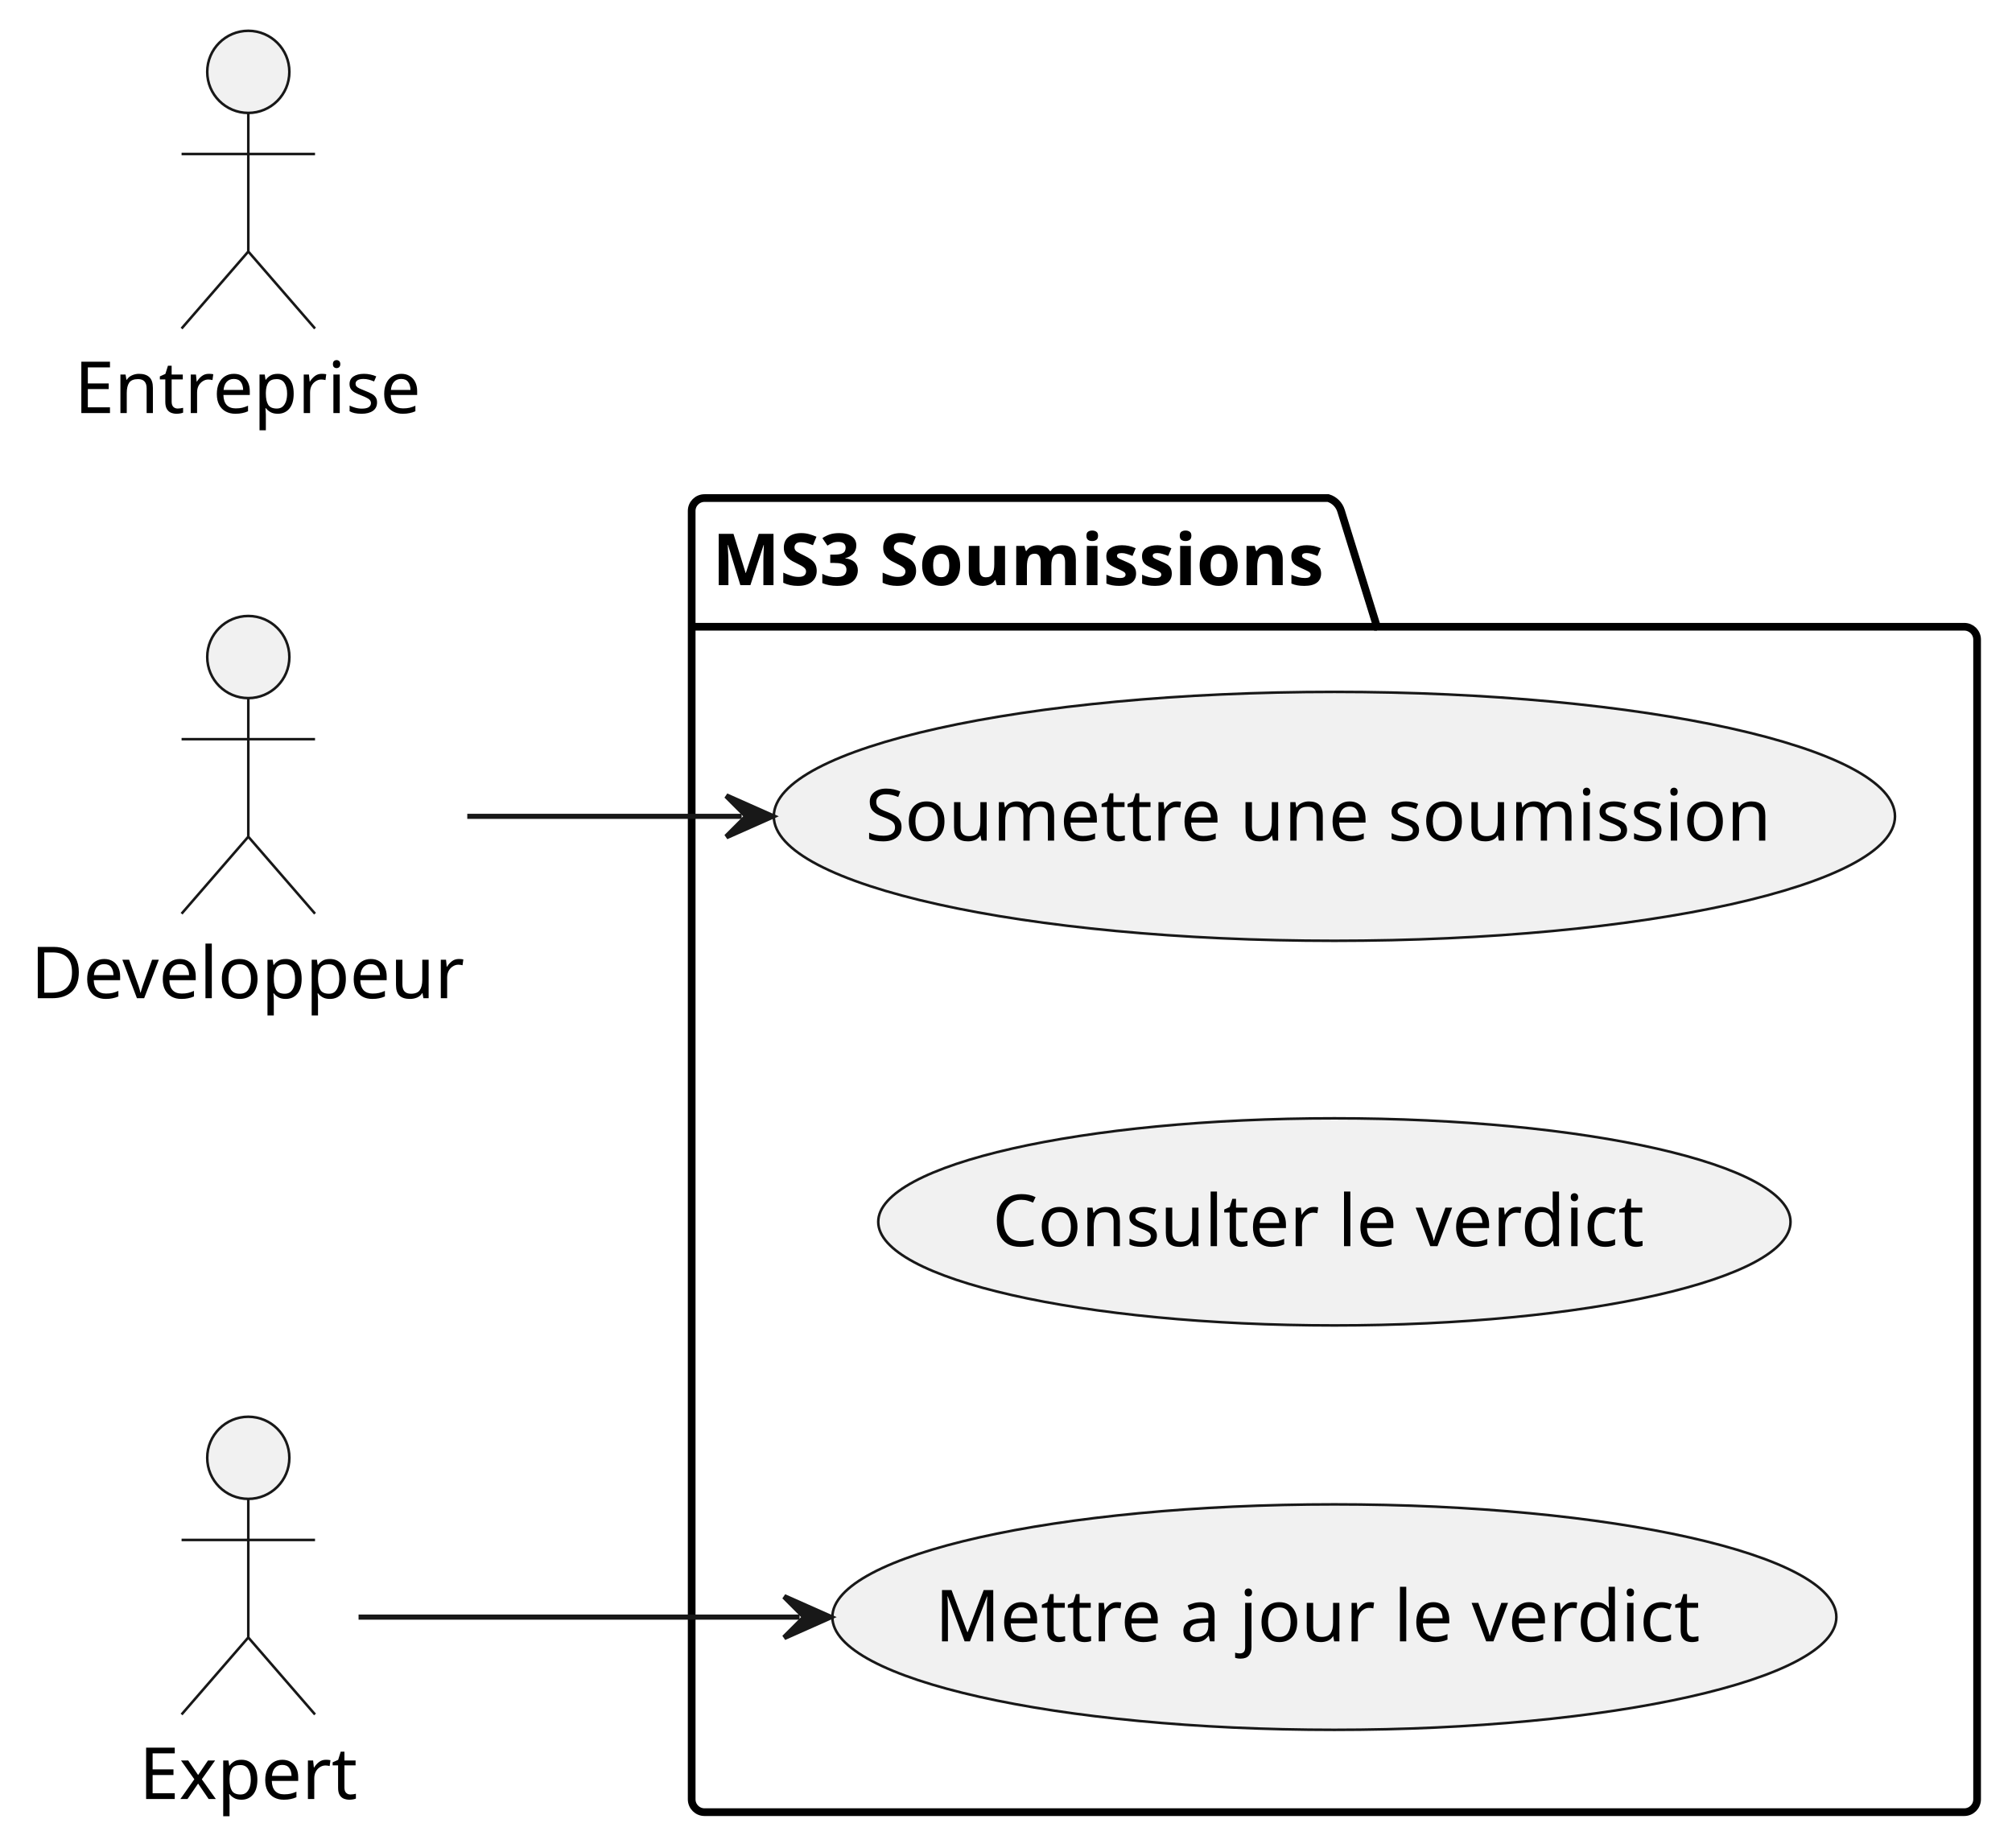
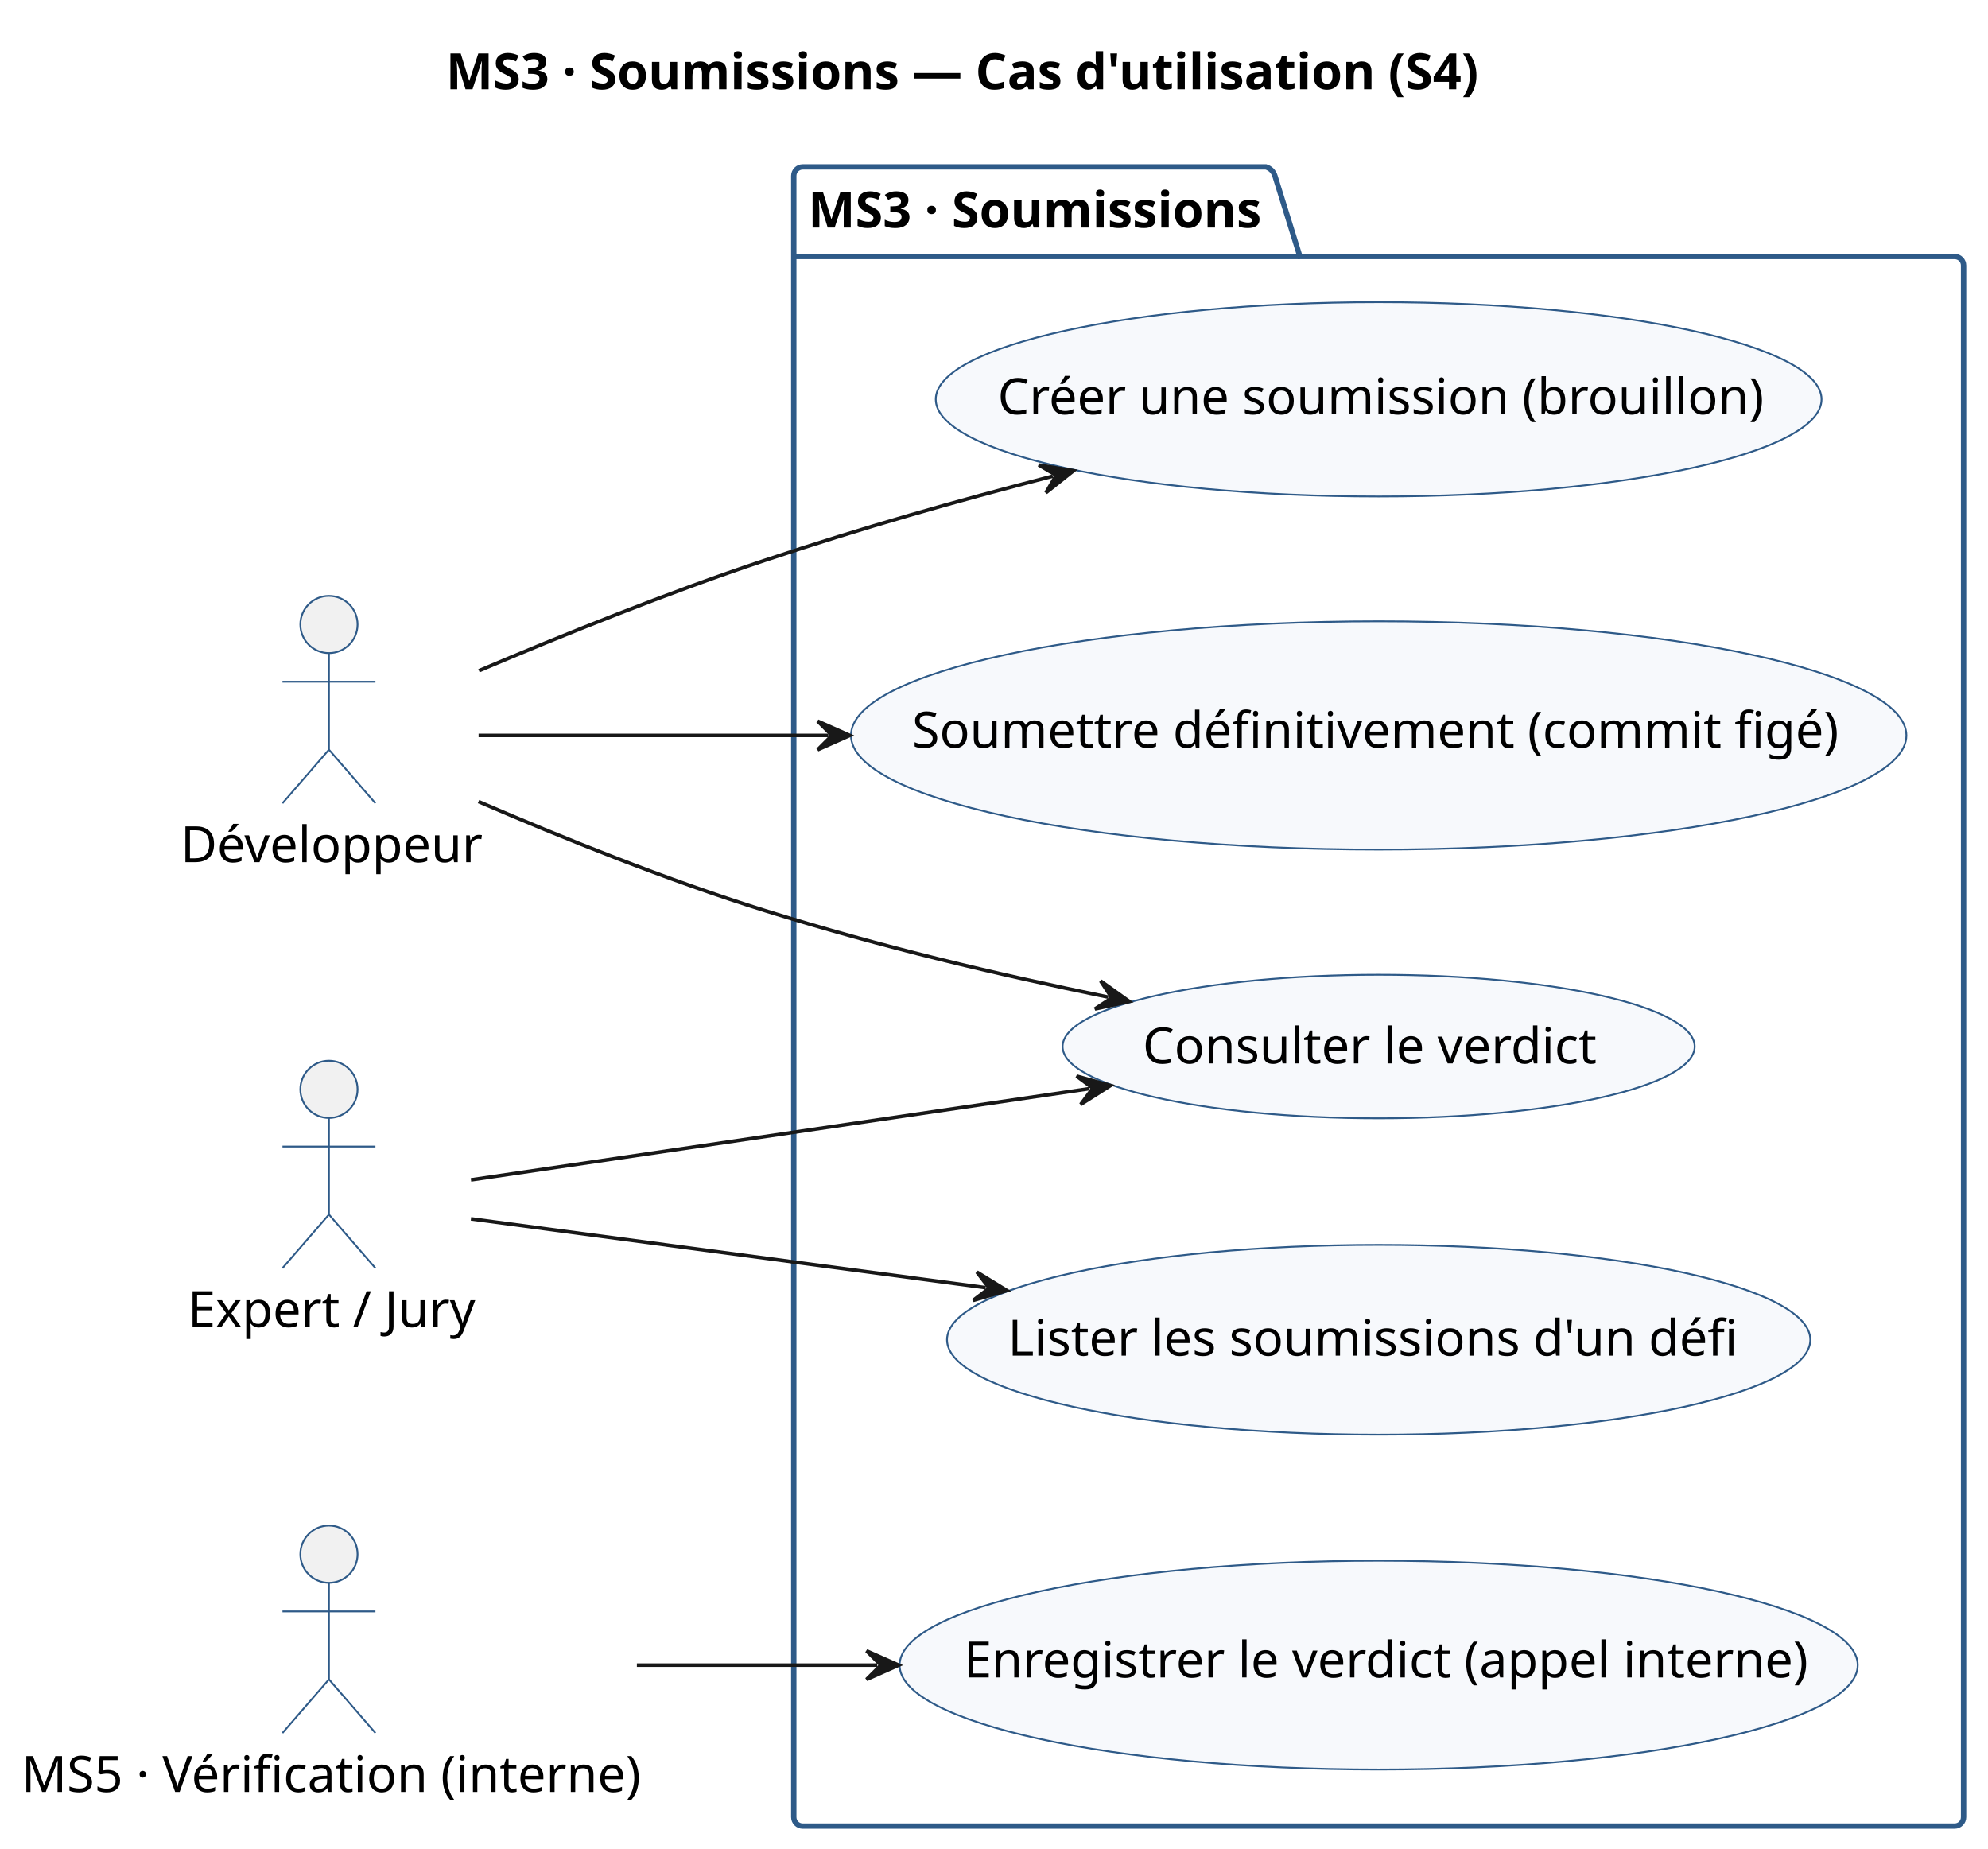
- <svg xmlns="http://www.w3.org/2000/svg" contentStyleType="text/css" height="360px" preserveAspectRatio="none" style="width:392px;height:360px;background:#FFFFFF;" version="1.1" viewBox="0 0 392 360" width="392px" zoomAndPan="magnify">
+ <svg xmlns="http://www.w3.org/2000/svg" contentStyleType="text/css" height="517px" preserveAspectRatio="none" style="width:556px;height:517px;background:#FFFFFF;" version="1.1" viewBox="0 0 556 517" width="556px" zoomAndPan="magnify">
  <defs />
  <g>
-     <g id="cluster_MS3 Soumissions">
-       <path d="M137.26,97.03 L258.779,97.03 A3.75,3.75 0 0 1 261.279,99.53 L268.279,122.098 L382.7,122.098 A2.5,2.5 0 0 1 385.2,124.598 L385.2,350.53 A2.5,2.5 0 0 1 382.7,353.03 L137.26,353.03 A2.5,2.5 0 0 1 134.76,350.53 L134.76,99.53 A2.5,2.5 0 0 1 137.26,97.03 " fill="none" style="stroke:#000000;stroke-width:1.5;" />
-       <line style="stroke:#000000;stroke-width:1.5;" x1="134.76" x2="268.279" y1="122.098" y2="122.098" />
-       <text fill="#000000" font-family="sans-serif" font-size="14" font-weight="bold" lengthAdjust="spacing" textLength="120.519" x="138.76" y="113.996">MS3 Soumissions</text>
+     <text fill="#000000" font-family="sans-serif" font-size="14" font-weight="bold" lengthAdjust="spacing" textLength="292.75" x="124.71" y="24.966">MS3 · Soumissions — Cas d'utilisation (S4)</text>
+     <g id="cluster_MS3 · Soumissions">
+       <path d="M224.5,46.67 L354.062,46.67 A3.75,3.75 0 0 1 356.562,49.17 L363.562,71.738 L546.67,71.738 A2.5,2.5 0 0 1 549.17,74.238 L549.17,508.17 A2.5,2.5 0 0 1 546.67,510.67 L224.5,510.67 A2.5,2.5 0 0 1 222,508.17 L222,49.17 A2.5,2.5 0 0 1 224.5,46.67 " fill="none" style="stroke:#2E5A88;stroke-width:1.5;" />
+       <line style="stroke:#2E5A88;stroke-width:1.5;" x1="222" x2="363.562" y1="71.738" y2="71.738" />
+       <text fill="#000000" font-family="sans-serif" font-size="14" font-weight="bold" lengthAdjust="spacing" textLength="128.562" x="226" y="63.636">MS3 · Soumissions</text>
    </g>
    <g id="elem_UC1">
-       <ellipse cx="259.981" cy="159.034" fill="#F1F1F1" rx="109.221" ry="24.244" style="stroke:#181818;stroke-width:0.5;" />
-       <text fill="#000000" font-family="sans-serif" font-size="14" lengthAdjust="spacing" textLength="176.735" x="168.614" y="163.767">Soumettre une soumission</text>
+       <ellipse cx="385.578" cy="111.674" fill="#F7F9FC" rx="123.868" ry="27.174" style="stroke:#2E5A88;stroke-width:0.5;" />
+       <text fill="#000000" font-family="sans-serif" font-size="14" lengthAdjust="spacing" textLength="210" x="279.013" y="115.835">Créer une soumission (brouillon)</text>
    </g>
    <g id="elem_UC2">
-       <ellipse cx="259.979" cy="238.034" fill="#F1F1F1" rx="88.869" ry="20.174" style="stroke:#181818;stroke-width:0.5;" />
-       <text fill="#000000" font-family="sans-serif" font-size="14" lengthAdjust="spacing" textLength="127.246" x="193.356" y="242.767">Consulter le verdict</text>
+       <ellipse cx="385.584" cy="205.667" fill="#F7F9FC" rx="147.584" ry="31.917" style="stroke:#2E5A88;stroke-width:0.5;" />
+       <text fill="#000000" font-family="sans-serif" font-size="14" lengthAdjust="spacing" textLength="261" x="255.084" y="209.099">Soumettre définitivement (commit figé)</text>
    </g>
    <g id="elem_UC3">
-       <ellipse cx="259.975" cy="315.031" fill="#F1F1F1" rx="97.805" ry="21.961" style="stroke:#181818;stroke-width:0.5;" />
-       <text fill="#000000" font-family="sans-serif" font-size="14" lengthAdjust="spacing" textLength="149.603" x="182.173" y="319.764">Mettre a jour le verdict</text>
+       <ellipse cx="385.577" cy="292.667" fill="#F7F9FC" rx="88.387" ry="20.077" style="stroke:#2E5A88;stroke-width:0.5;" />
+       <text fill="#000000" font-family="sans-serif" font-size="14" lengthAdjust="spacing" textLength="126" x="319.577" y="297.4">Consulter le verdict</text>
    </g>
-     <g id="elem_Developpeur">
-       <ellipse cx="48.378" cy="128" fill="#F1F1F1" rx="8" ry="8" style="stroke:#181818;stroke-width:0.5;" />
-       <path d="M48.378,136 L48.378,163 M35.378,144 L61.378,144 M48.378,163 L35.378,178 M48.378,163 L61.378,178 " fill="none" style="stroke:#181818;stroke-width:0.5;" />
-       <text fill="#000000" font-family="sans-serif" font-size="14" lengthAdjust="spacing" textLength="84.756" x="6" y="194.466">Developpeur</text>
+     <g id="elem_UC4">
+       <ellipse cx="385.581" cy="374.674" fill="#F7F9FC" rx="120.721" ry="26.544" style="stroke:#2E5A88;stroke-width:0.5;" />
+       <text fill="#000000" font-family="sans-serif" font-size="14" lengthAdjust="spacing" textLength="203" x="281.879" y="379.099">Lister les soumissions d'un défi</text>
    </g>
-     <g id="elem_Expert">
-       <ellipse cx="48.376" cy="284" fill="#F1F1F1" rx="8" ry="8" style="stroke:#181818;stroke-width:0.5;" />
-       <path d="M48.376,292 L48.376,319 M35.376,300 L61.376,300 M48.376,319 L35.376,334 M48.376,319 L61.376,334 " fill="none" style="stroke:#181818;stroke-width:0.5;" />
-       <text fill="#000000" font-family="sans-serif" font-size="14" lengthAdjust="spacing" textLength="42.532" x="27.11" y="350.466">Expert</text>
+     <g id="elem_UC5">
+       <ellipse cx="385.582" cy="465.666" fill="#F7F9FC" rx="133.982" ry="29.197" style="stroke:#2E5A88;stroke-width:0.5;" />
+       <text fill="#000000" font-family="sans-serif" font-size="14" lengthAdjust="spacing" textLength="232" x="269.582" y="469.098">Enregistrer le verdict (appel interne)</text>
    </g>
-     <g id="elem_Entreprise">
-       <ellipse cx="48.377" cy="14" fill="#F1F1F1" rx="8" ry="8" style="stroke:#181818;stroke-width:0.5;" />
-       <path d="M48.377,22 L48.377,49 M35.377,30 L61.377,30 M48.377,49 L35.377,64 M48.377,49 L61.377,64 " fill="none" style="stroke:#181818;stroke-width:0.5;" />
-       <text fill="#000000" font-family="sans-serif" font-size="14" lengthAdjust="spacing" textLength="67.774" x="14.49" y="80.466">Entreprise</text>
+     <g id="elem_DEV">
+       <ellipse cx="92" cy="174.64" fill="#F1F1F1" rx="8" ry="8" style="stroke:#2E5A88;stroke-width:0.5;" />
+       <path d="M92,182.64 L92,209.64 M79,190.64 L105,190.64 M92,209.64 L79,224.64 M92,209.64 L105,224.64 " fill="none" style="stroke:#2E5A88;stroke-width:0.5;" />
+       <text fill="#000000" font-family="sans-serif" font-size="14" lengthAdjust="spacing" textLength="83" x="50.5" y="241.106">Développeur</text>
    </g>
-     <g id="link_Developpeur_UC1">
-       <path d="M91.04,159.03 C108.35,159.03 123.32,159.03 144.5,159.03 " fill="none" id="Developpeur-to-UC1" style="stroke:#181818;stroke-width:1.0;" />
-       <polygon fill="#181818" points="150.5,159.03,141.5,155.03,145.5,159.03,141.5,163.03,150.5,159.03" style="stroke:#181818;stroke-width:1.0;" />
+     <g id="elem_EXP">
+       <ellipse cx="92" cy="304.64" fill="#F1F1F1" rx="8" ry="8" style="stroke:#2E5A88;stroke-width:0.5;" />
+       <path d="M92,312.64 L92,339.64 M79,320.64 L105,320.64 M92,339.64 L79,354.64 M92,339.64 L105,354.64 " fill="none" style="stroke:#2E5A88;stroke-width:0.5;" />
+       <text fill="#000000" font-family="sans-serif" font-size="14" lengthAdjust="spacing" textLength="79" x="52.5" y="371.106">Expert / Jury</text>
    </g>
-     <g id="link_Expert_UC3">
-       <path d="M69.86,315.03 C91.49,315.03 121.19,315.03 155.78,315.03 " fill="none" id="Expert-to-UC3" style="stroke:#181818;stroke-width:1.0;" />
-       <polygon fill="#181818" points="161.78,315.03,152.78,311.03,156.78,315.03,152.78,319.03,161.78,315.03" style="stroke:#181818;stroke-width:1.0;" />
+     <g id="elem_MS5">
+       <ellipse cx="92" cy="434.64" fill="#F1F1F1" rx="8" ry="8" style="stroke:#2E5A88;stroke-width:0.5;" />
+       <path d="M92,442.64 L92,469.64 M79,450.64 L105,450.64 M92,469.64 L79,484.64 M92,469.64 L105,484.64 " fill="none" style="stroke:#2E5A88;stroke-width:0.5;" />
+       <text fill="#000000" font-family="sans-serif" font-size="14" lengthAdjust="spacing" textLength="172" x="6" y="501.106">MS5 · Vérification (interne)</text>
+     </g>
+     <g id="link_DEV_UC1">
+       <path d="M133.96,187.57 C157.17,177.7 186.91,165.69 214,156.67 C241.75,147.43 266.731,140.322 294.421,133.162 " fill="none" id="DEV-to-UC1" style="stroke:#181818;stroke-width:1.0;" />
+       <polygon fill="#181818" points="300.23,131.66,290.515,130.04,295.389,132.912,292.518,137.786,300.23,131.66" style="stroke:#181818;stroke-width:1.0;" />
+     </g>
+     <g id="link_DEV_UC2">
+       <path d="M133.85,205.67 C161.36,205.67 193.47,205.67 231.68,205.67 " fill="none" id="DEV-to-UC2" style="stroke:#181818;stroke-width:1.0;" />
+       <polygon fill="#181818" points="237.68,205.67,228.68,201.67,232.68,205.67,228.68,209.67,237.68,205.67" style="stroke:#181818;stroke-width:1.0;" />
+     </g>
+     <g id="link_DEV_UC3">
+       <path d="M133.83,224.17 C157,234.17 186.74,246.18 214,254.67 C247.02,264.96 278.582,272.414 309.962,278.854 " fill="none" id="DEV-to-UC3" style="stroke:#181818;stroke-width:1.0;" />
+       <polygon fill="#181818" points="315.84,280.06,307.828,274.332,310.942,279.055,306.22,282.169,315.84,280.06" style="stroke:#181818;stroke-width:1.0;" />
+     </g>
+     <g id="link_EXP_UC3">
+       <path d="M131.72,329.96 C177.19,323.25 247.684,312.855 304.644,304.455 " fill="none" id="EXP-to-UC3" style="stroke:#181818;stroke-width:1.0;" />
+       <polygon fill="#181818" points="310.58,303.58,301.093,300.936,305.634,304.309,302.26,308.85,310.58,303.58" style="stroke:#181818;stroke-width:1.0;" />
+     </g>
+     <g id="link_EXP_UC4">
+       <path d="M131.72,340.85 C169.83,345.95 223.743,353.154 275.663,360.104 " fill="none" id="EXP-to-UC4" style="stroke:#181818;stroke-width:1.0;" />
+       <polygon fill="#181818" points="281.61,360.9,273.22,355.741,276.654,360.236,272.159,363.67,281.61,360.9" style="stroke:#181818;stroke-width:1.0;" />
+     </g>
+     <g id="link_MS5_UC5">
+       <path d="M178.12,465.67 C201.07,465.67 220.45,465.67 245.35,465.67 " fill="none" id="MS5-to-UC5" style="stroke:#181818;stroke-width:1.0;" />
+       <polygon fill="#181818" points="251.35,465.67,242.35,461.67,246.35,465.67,242.35,469.67,251.35,465.67" style="stroke:#181818;stroke-width:1.0;" />
    </g>
  </g>
</svg>
